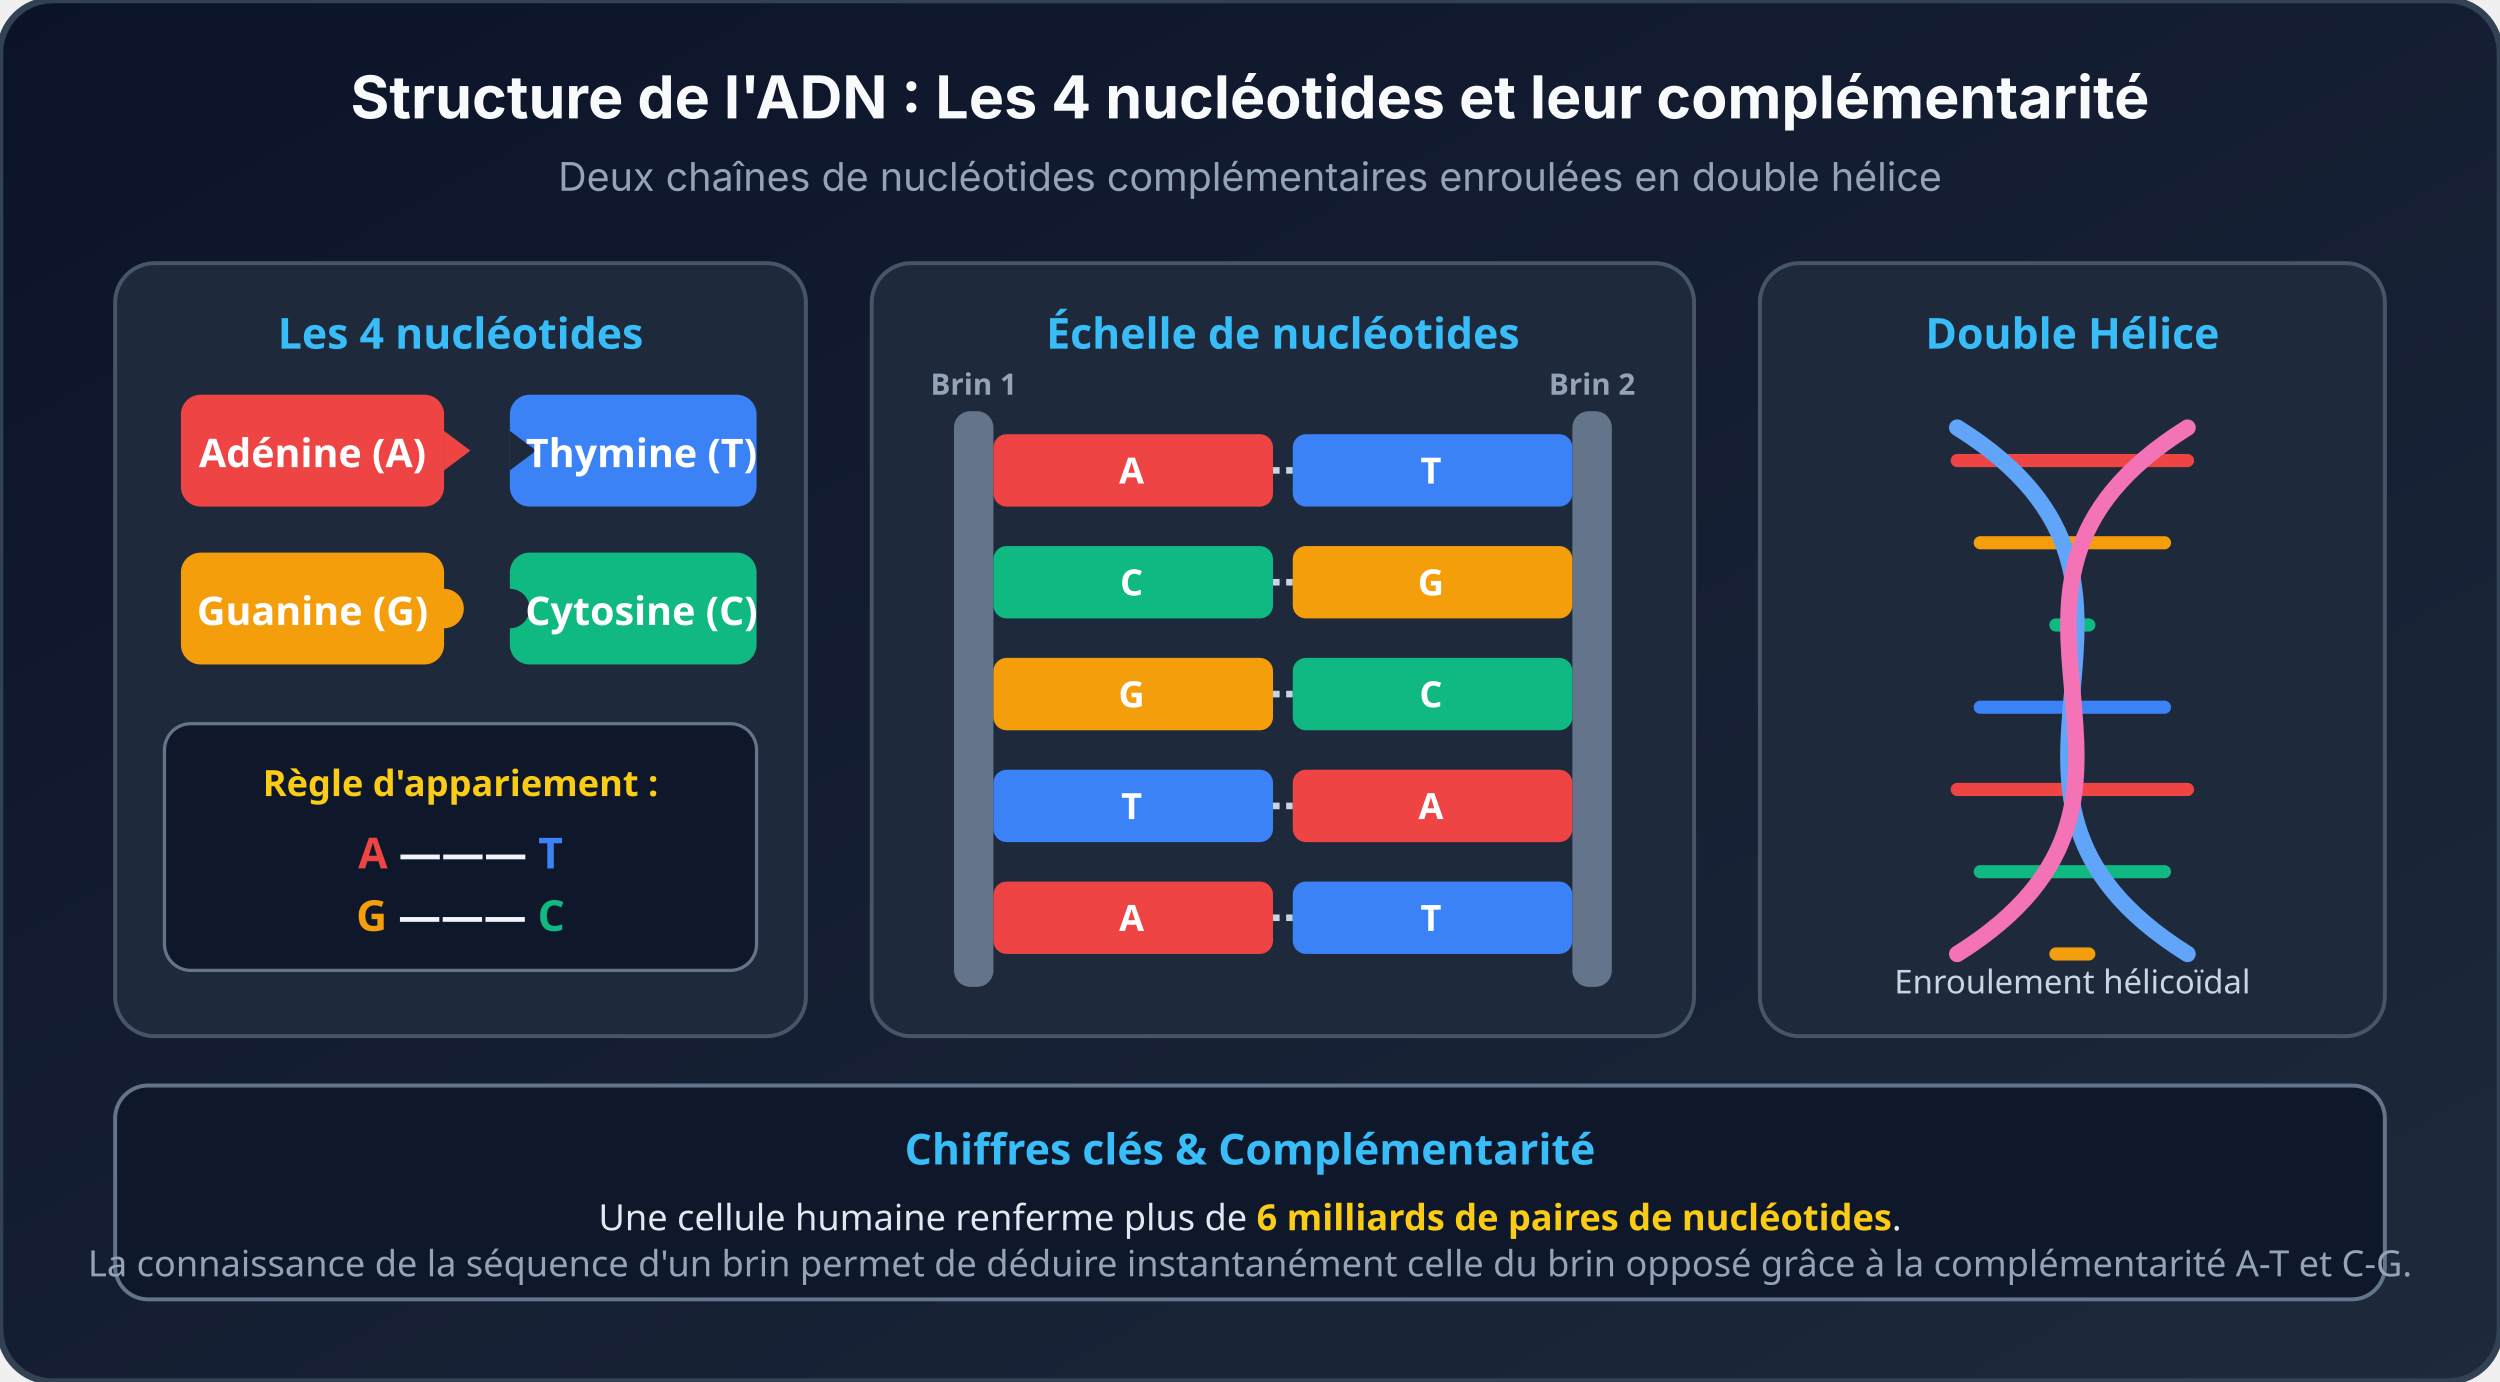
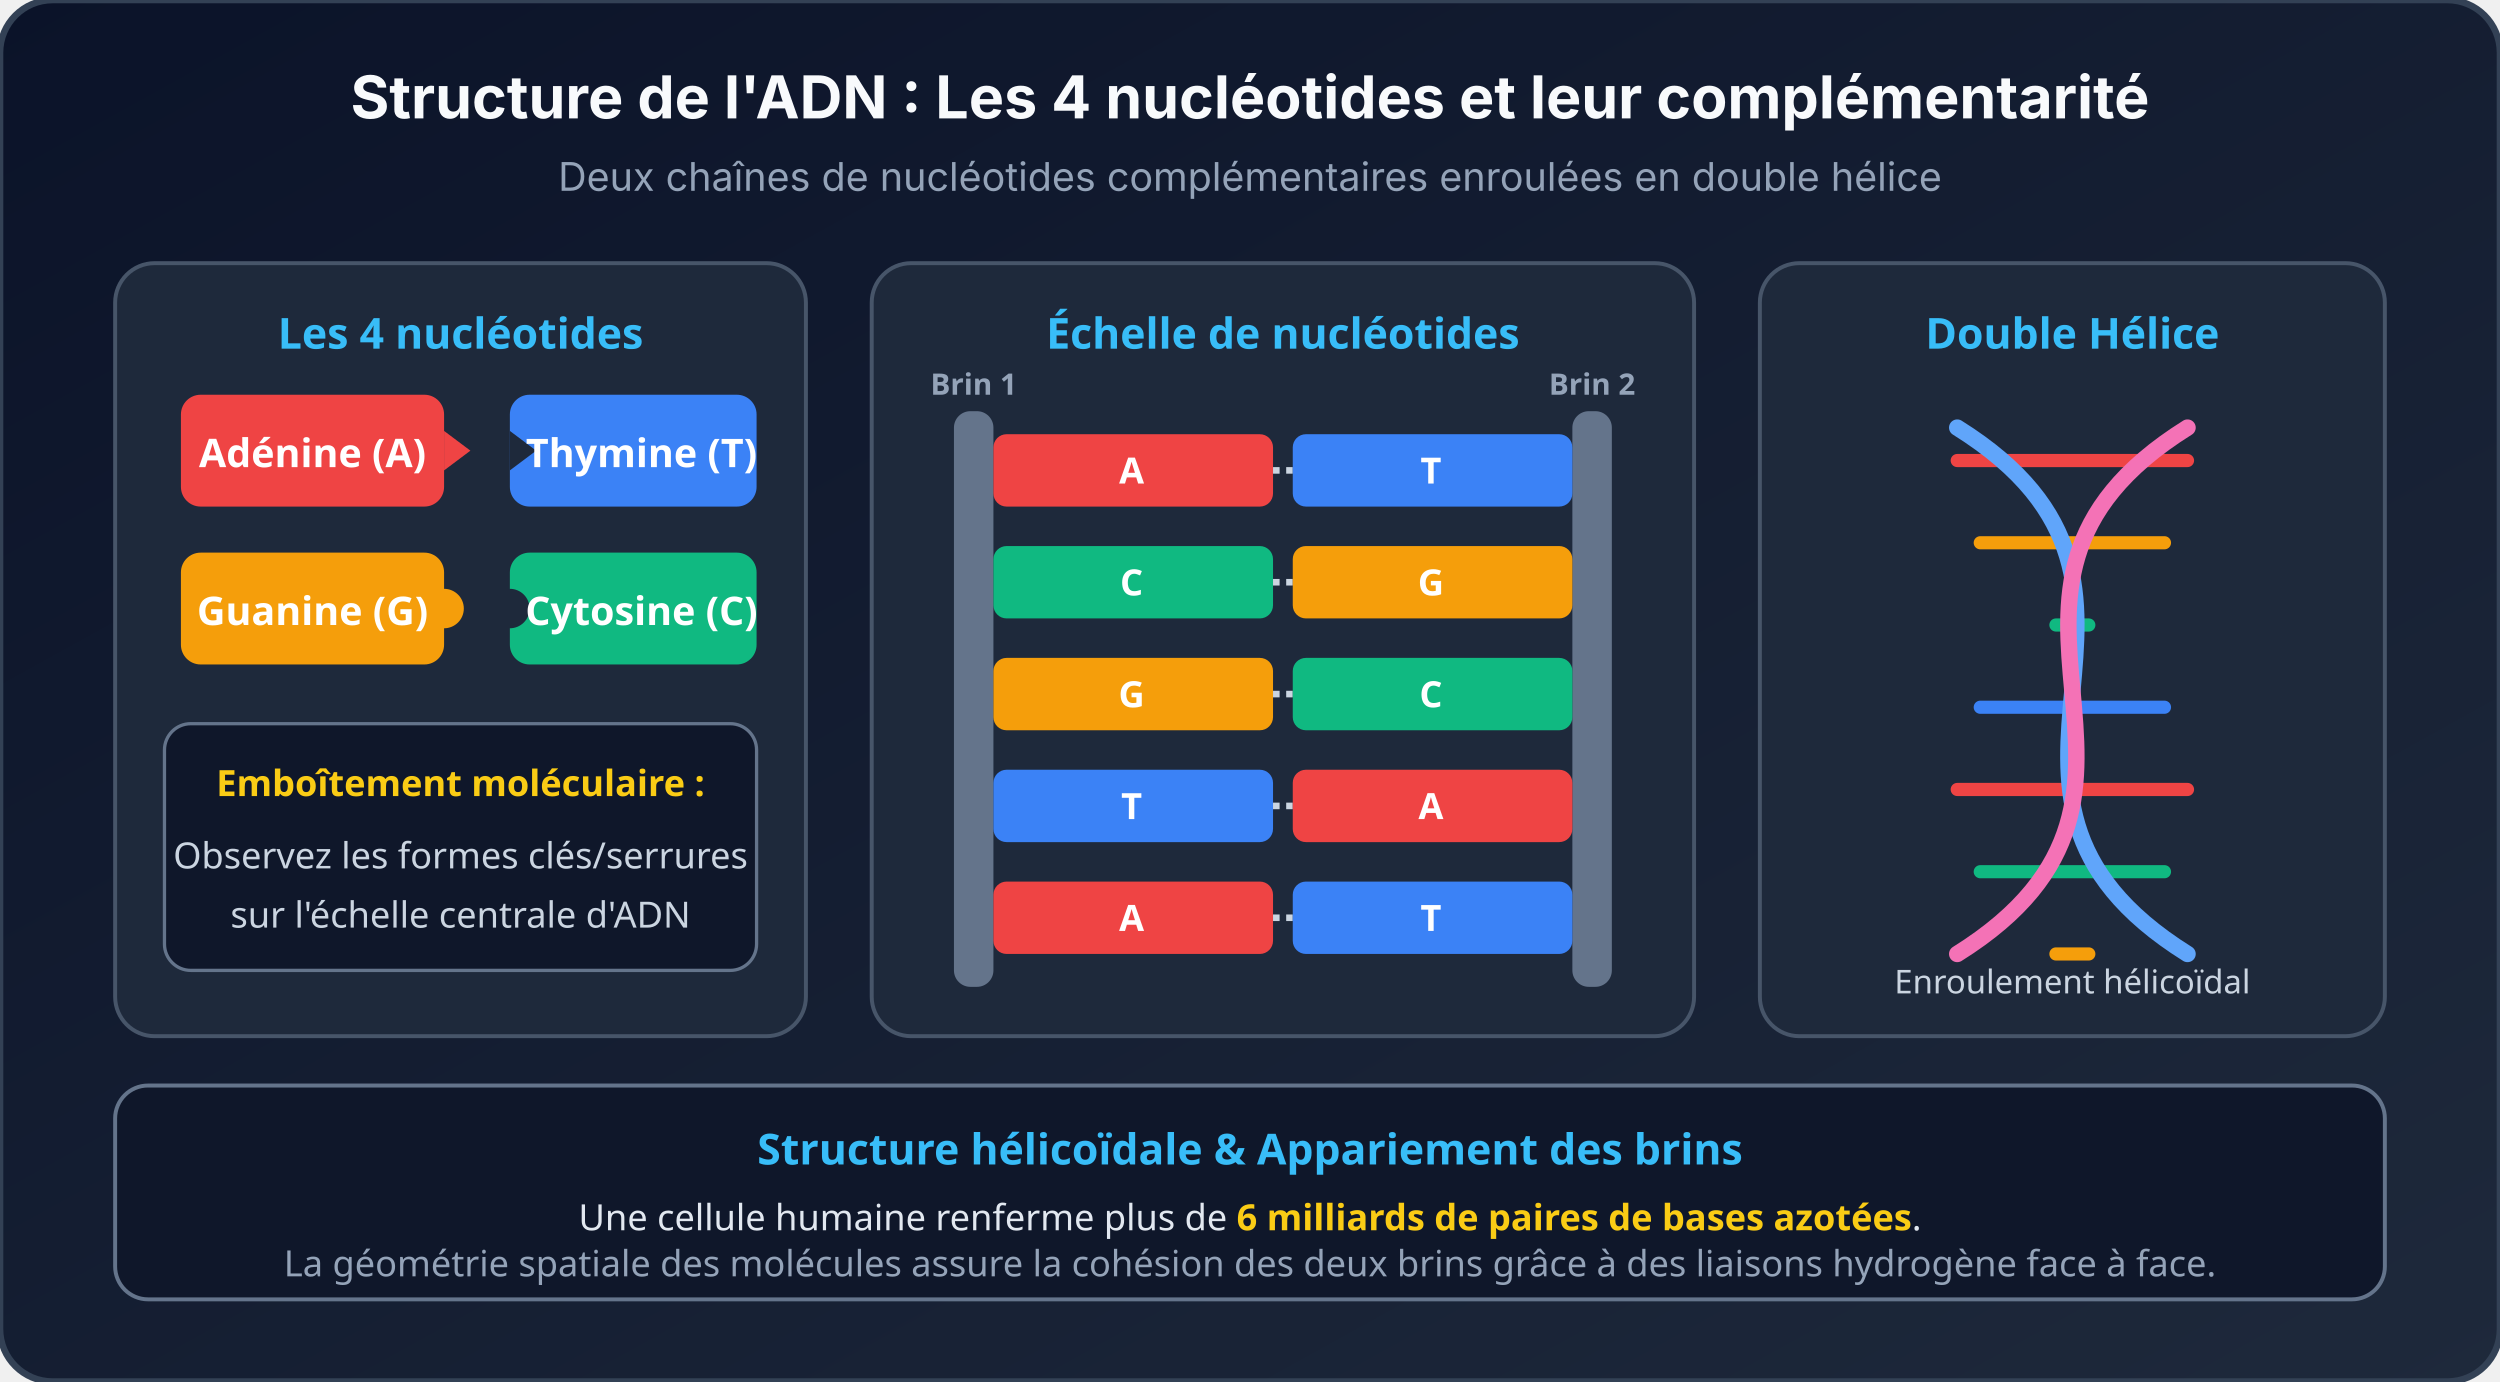
<svg xmlns="http://www.w3.org/2000/svg" viewBox="0 0 760 420" width="100%" height="100%">
  <defs>
    <linearGradient id="helixBg" x1="0%" y1="0%" x2="100%" y2="100%">
      <stop offset="0%" stop-color="#0b1329" />
      <stop offset="100%" stop-color="#1e293b" />
    </linearGradient>
  </defs>
  <rect width="760" height="420" rx="16" fill="url(#helixBg)" stroke="#334155" stroke-width="2" />
  <text x="380" y="36" text-anchor="middle" fill="#f8fafc" font-family="system-ui, -apple-system, sans-serif" font-size="18" font-weight="bold">
    Structure de l'ADN : Les 4 nucléotides et leur complémentarité
  </text>
  <text x="380" y="58" text-anchor="middle" fill="#94a3b8" font-family="system-ui, -apple-system, sans-serif" font-size="12">
    Deux chaînes de nucléotides complémentaires enroulées en double hélice
  </text>
  <g transform="translate(35, 80)">
    <rect width="210" height="235" rx="12" fill="#1e293b" stroke="#475569" stroke-width="1.2" />
    <text x="105" y="26" text-anchor="middle" fill="#38bdf8" font-family="system-ui, sans-serif" font-size="13" font-weight="bold">Les 4 nucléotides</text>
    <g transform="translate(20, 40)">
      <rect width="80" height="34" rx="6" fill="#ef4444" />
      <polygon points="80,11 88,17 80,23" fill="#ef4444" />
      <text x="40" y="22" text-anchor="middle" fill="#ffffff" font-family="system-ui, sans-serif" font-size="12" font-weight="bold">Adénine (A)</text>
    </g>
    <g transform="translate(112, 40)">
      <polygon points="8,11 0,17 8,23" fill="#1e293b" />
      <rect x="8" width="75" height="34" rx="6" fill="#3b82f6" />
      <path d="M 8,11 L 16,17 L 8,23 Z" fill="#1e293b" />
      <text x="48" y="22" text-anchor="middle" fill="#ffffff" font-family="system-ui, sans-serif" font-size="12" font-weight="bold">Thymine (T)</text>
    </g>
    <g transform="translate(20, 88)">
      <rect width="80" height="34" rx="6" fill="#f59e0b" />
      <circle cx="80" cy="17" r="6" fill="#f59e0b" />
      <text x="40" y="22" text-anchor="middle" fill="#ffffff" font-family="system-ui, sans-serif" font-size="12" font-weight="bold">Guanine (G)</text>
    </g>
    <g transform="translate(112, 88)">
      <rect x="8" width="75" height="34" rx="6" fill="#10b981" />
      <circle cx="8" cy="17" r="6" fill="#1e293b" />
      <text x="48" y="22" text-anchor="middle" fill="#ffffff" font-family="system-ui, sans-serif" font-size="12" font-weight="bold">Cytosine (C)</text>
    </g>
    <g transform="translate(15, 140)">
      <rect width="180" height="75" rx="8" fill="#0f172a" stroke="#64748b" stroke-width="1" />
-       <text x="90" y="22" text-anchor="middle" fill="#facc15" font-family="system-ui, sans-serif" font-size="11" font-weight="bold">Règle d'appariement :</text>
-       <text x="90" y="44" text-anchor="middle" fill="#f1f5f9" font-family="system-ui, sans-serif" font-size="13" font-weight="bold">
-         <tspan fill="#ef4444">A</tspan> ——— <tspan fill="#3b82f6">T</tspan>
+       <text x="90" y="22" text-anchor="middle" fill="#facc15" font-family="system-ui, sans-serif" font-size="11" font-weight="bold">Emboîtement moléculaire :</text>
+       <text x="90" y="44" text-anchor="middle" fill="#cbd5e1" font-family="system-ui, sans-serif" font-size="11">
+         Observez les formes clés/serrures
      </text>
-       <text x="90" y="63" text-anchor="middle" fill="#f1f5f9" font-family="system-ui, sans-serif" font-size="13" font-weight="bold">
-         <tspan fill="#f59e0b">G</tspan> ——— <tspan fill="#10b981">C</tspan>
+       <text x="90" y="62" text-anchor="middle" fill="#cbd5e1" font-family="system-ui, sans-serif" font-size="11">
+         sur l'échelle centrale d'ADN
      </text>
    </g>
  </g>
  <g transform="translate(265, 80)">
    <rect width="250" height="235" rx="12" fill="#1e293b" stroke="#475569" stroke-width="1.2" />
    <text x="125" y="26" text-anchor="middle" fill="#38bdf8" font-family="system-ui, sans-serif" font-size="13" font-weight="bold">Échelle de nucléotides</text>
    <rect x="25" y="45" width="12" height="175" rx="5" fill="#64748b" />
    <text x="31" y="40" text-anchor="middle" fill="#94a3b8" font-family="system-ui, sans-serif" font-size="9" font-weight="bold">Brin 1</text>
    <rect x="213" y="45" width="12" height="175" rx="5" fill="#64748b" />
    <text x="219" y="40" text-anchor="middle" fill="#94a3b8" font-family="system-ui, sans-serif" font-size="9" font-weight="bold">Brin 2</text>
    <g transform="translate(37, 52)">
      <rect x="0" y="0" width="85" height="22" rx="4" fill="#ef4444" />
      <text x="42" y="15" text-anchor="middle" fill="#ffffff" font-family="system-ui, sans-serif" font-size="11" font-weight="bold">A</text>
      <line x1="85" y1="11" x2="91" y2="11" stroke="#cbd5e1" stroke-width="2" stroke-dasharray="2,2" />
      <rect x="91" y="0" width="85" height="22" rx="4" fill="#3b82f6" />
      <text x="133" y="15" text-anchor="middle" fill="#ffffff" font-family="system-ui, sans-serif" font-size="11" font-weight="bold">T</text>
    </g>
    <g transform="translate(37, 86)">
      <rect x="0" y="0" width="85" height="22" rx="4" fill="#10b981" />
      <text x="42" y="15" text-anchor="middle" fill="#ffffff" font-family="system-ui, sans-serif" font-size="11" font-weight="bold">C</text>
      <line x1="85" y1="11" x2="91" y2="11" stroke="#cbd5e1" stroke-width="2" stroke-dasharray="2,2" />
      <rect x="91" y="0" width="85" height="22" rx="4" fill="#f59e0b" />
      <text x="133" y="15" text-anchor="middle" fill="#ffffff" font-family="system-ui, sans-serif" font-size="11" font-weight="bold">G</text>
    </g>
    <g transform="translate(37, 120)">
      <rect x="0" y="0" width="85" height="22" rx="4" fill="#f59e0b" />
      <text x="42" y="15" text-anchor="middle" fill="#ffffff" font-family="system-ui, sans-serif" font-size="11" font-weight="bold">G</text>
      <line x1="85" y1="11" x2="91" y2="11" stroke="#cbd5e1" stroke-width="2" stroke-dasharray="2,2" />
      <rect x="91" y="0" width="85" height="22" rx="4" fill="#10b981" />
      <text x="133" y="15" text-anchor="middle" fill="#ffffff" font-family="system-ui, sans-serif" font-size="11" font-weight="bold">C</text>
    </g>
    <g transform="translate(37, 154)">
      <rect x="0" y="0" width="85" height="22" rx="4" fill="#3b82f6" />
      <text x="42" y="15" text-anchor="middle" fill="#ffffff" font-family="system-ui, sans-serif" font-size="11" font-weight="bold">T</text>
      <line x1="85" y1="11" x2="91" y2="11" stroke="#cbd5e1" stroke-width="2" stroke-dasharray="2,2" />
      <rect x="91" y="0" width="85" height="22" rx="4" fill="#ef4444" />
      <text x="133" y="15" text-anchor="middle" fill="#ffffff" font-family="system-ui, sans-serif" font-size="11" font-weight="bold">A</text>
    </g>
    <g transform="translate(37, 188)">
      <rect x="0" y="0" width="85" height="22" rx="4" fill="#ef4444" />
      <text x="42" y="15" text-anchor="middle" fill="#ffffff" font-family="system-ui, sans-serif" font-size="11" font-weight="bold">A</text>
      <line x1="85" y1="11" x2="91" y2="11" stroke="#cbd5e1" stroke-width="2" stroke-dasharray="2,2" />
      <rect x="91" y="0" width="85" height="22" rx="4" fill="#3b82f6" />
      <text x="133" y="15" text-anchor="middle" fill="#ffffff" font-family="system-ui, sans-serif" font-size="11" font-weight="bold">T</text>
    </g>
  </g>
  <g transform="translate(535, 80)">
    <rect width="190" height="235" rx="12" fill="#1e293b" stroke="#475569" stroke-width="1.2" />
    <text x="95" y="26" text-anchor="middle" fill="#38bdf8" font-family="system-ui, sans-serif" font-size="13" font-weight="bold">Double Hélice</text>
    <g transform="translate(95, 45)">
      <line x1="-35" y1="15" x2="35" y2="15" stroke="#ef4444" stroke-width="4" stroke-linecap="round" />
      <line x1="-28" y1="40" x2="28" y2="40" stroke="#f59e0b" stroke-width="4" stroke-linecap="round" />
      <line x1="-5" y1="65" x2="5" y2="65" stroke="#10b981" stroke-width="4" stroke-linecap="round" />
      <line x1="-28" y1="90" x2="28" y2="90" stroke="#3b82f6" stroke-width="4" stroke-linecap="round" />
      <line x1="-35" y1="115" x2="35" y2="115" stroke="#ef4444" stroke-width="4" stroke-linecap="round" />
      <line x1="-28" y1="140" x2="28" y2="140" stroke="#10b981" stroke-width="4" stroke-linecap="round" />
      <line x1="-5" y1="165" x2="5" y2="165" stroke="#f59e0b" stroke-width="4" stroke-linecap="round" />
      <path d="M -35,5 C 45,55 -45,115 35,165" fill="none" stroke="#60a5fa" stroke-width="5" stroke-linecap="round" />
      <path d="M 35,5 C -45,55 45,115 -35,165" fill="none" stroke="#f472b6" stroke-width="5" stroke-linecap="round" />
    </g>
    <text x="95" y="222" text-anchor="middle" fill="#cbd5e1" font-family="system-ui, sans-serif" font-size="10">Enroulement hélicoïdal</text>
  </g>
  <g transform="translate(35, 330)">
    <rect width="690" height="65" rx="10" fill="#0f172a" stroke="#64748b" stroke-width="1.2" />
    <text x="345" y="24" text-anchor="middle" fill="#38bdf8" font-family="system-ui, sans-serif" font-size="13" font-weight="bold">
-       Chiffres clés &amp; Complémentarité
+       Structure hélicoïdale &amp; Appariement des brins
    </text>
    <text x="345" y="44" text-anchor="middle" fill="#e2e8f0" font-family="system-ui, sans-serif" font-size="11">
-       Une cellule humaine renferme plus de <tspan fill="#facc15" font-weight="bold">6 milliards de paires de nucléotides</tspan>.
+       Une cellule humaine renferme plus de <tspan fill="#facc15" font-weight="bold">6 milliards de paires de bases azotées</tspan>.
    </text>
    <text x="345" y="58" text-anchor="middle" fill="#94a3b8" font-family="system-ui, sans-serif" font-size="11">
-       La connaissance de la séquence d'un brin permet de déduire instantanément celle du brin opposé grâce à la complémentarité A-T et C-G.
+       La géométrie spatiale des molécules assure la cohésion des deux brins grâce à des liaisons hydrogène face à face.
    </text>
  </g>
</svg>
